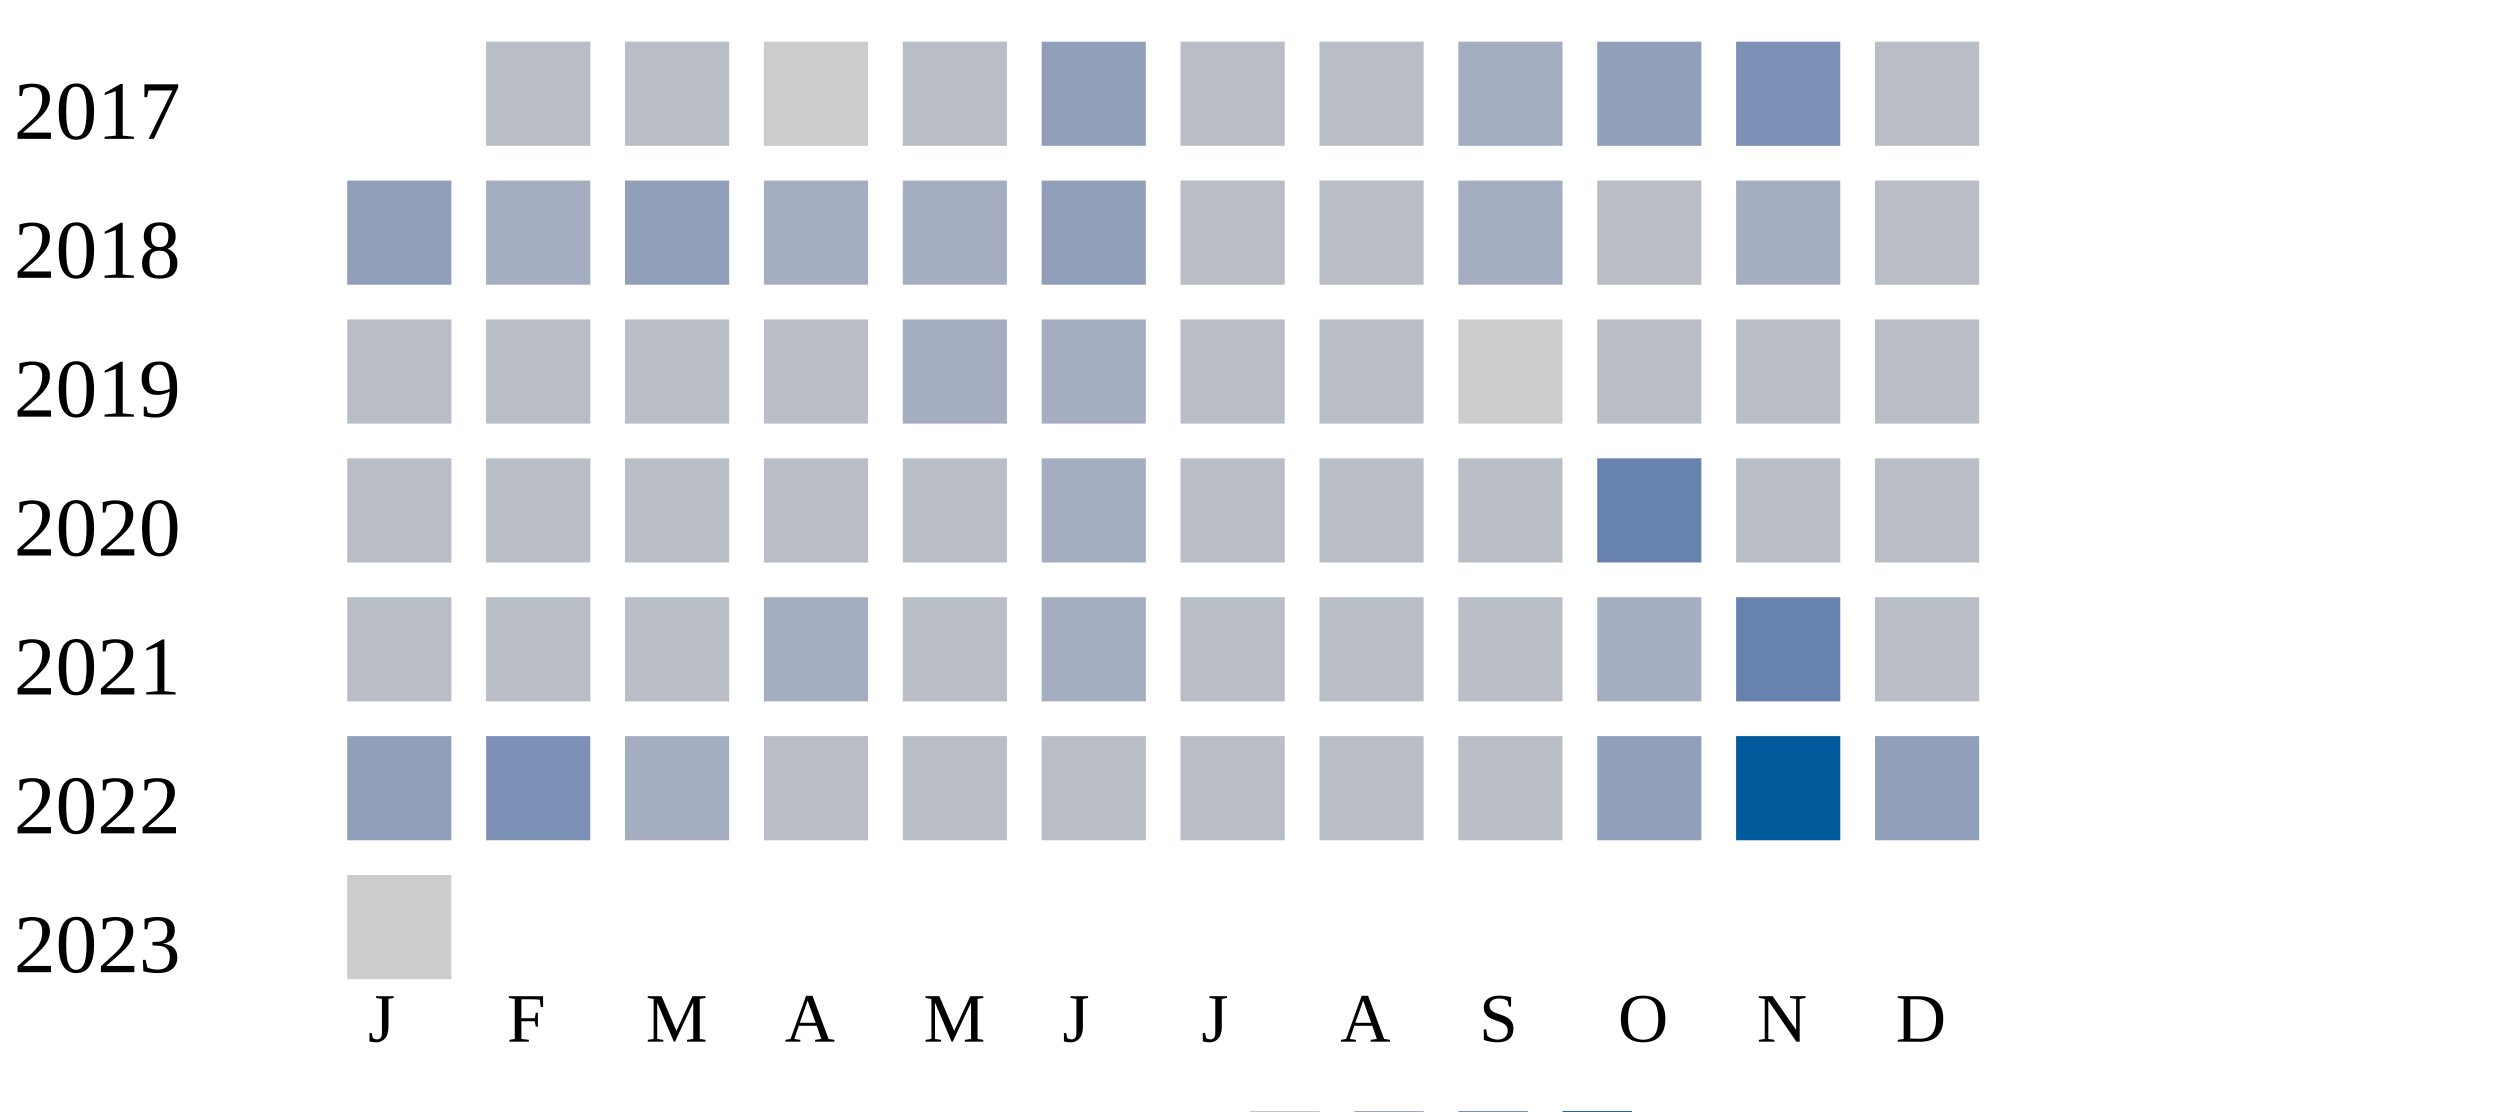
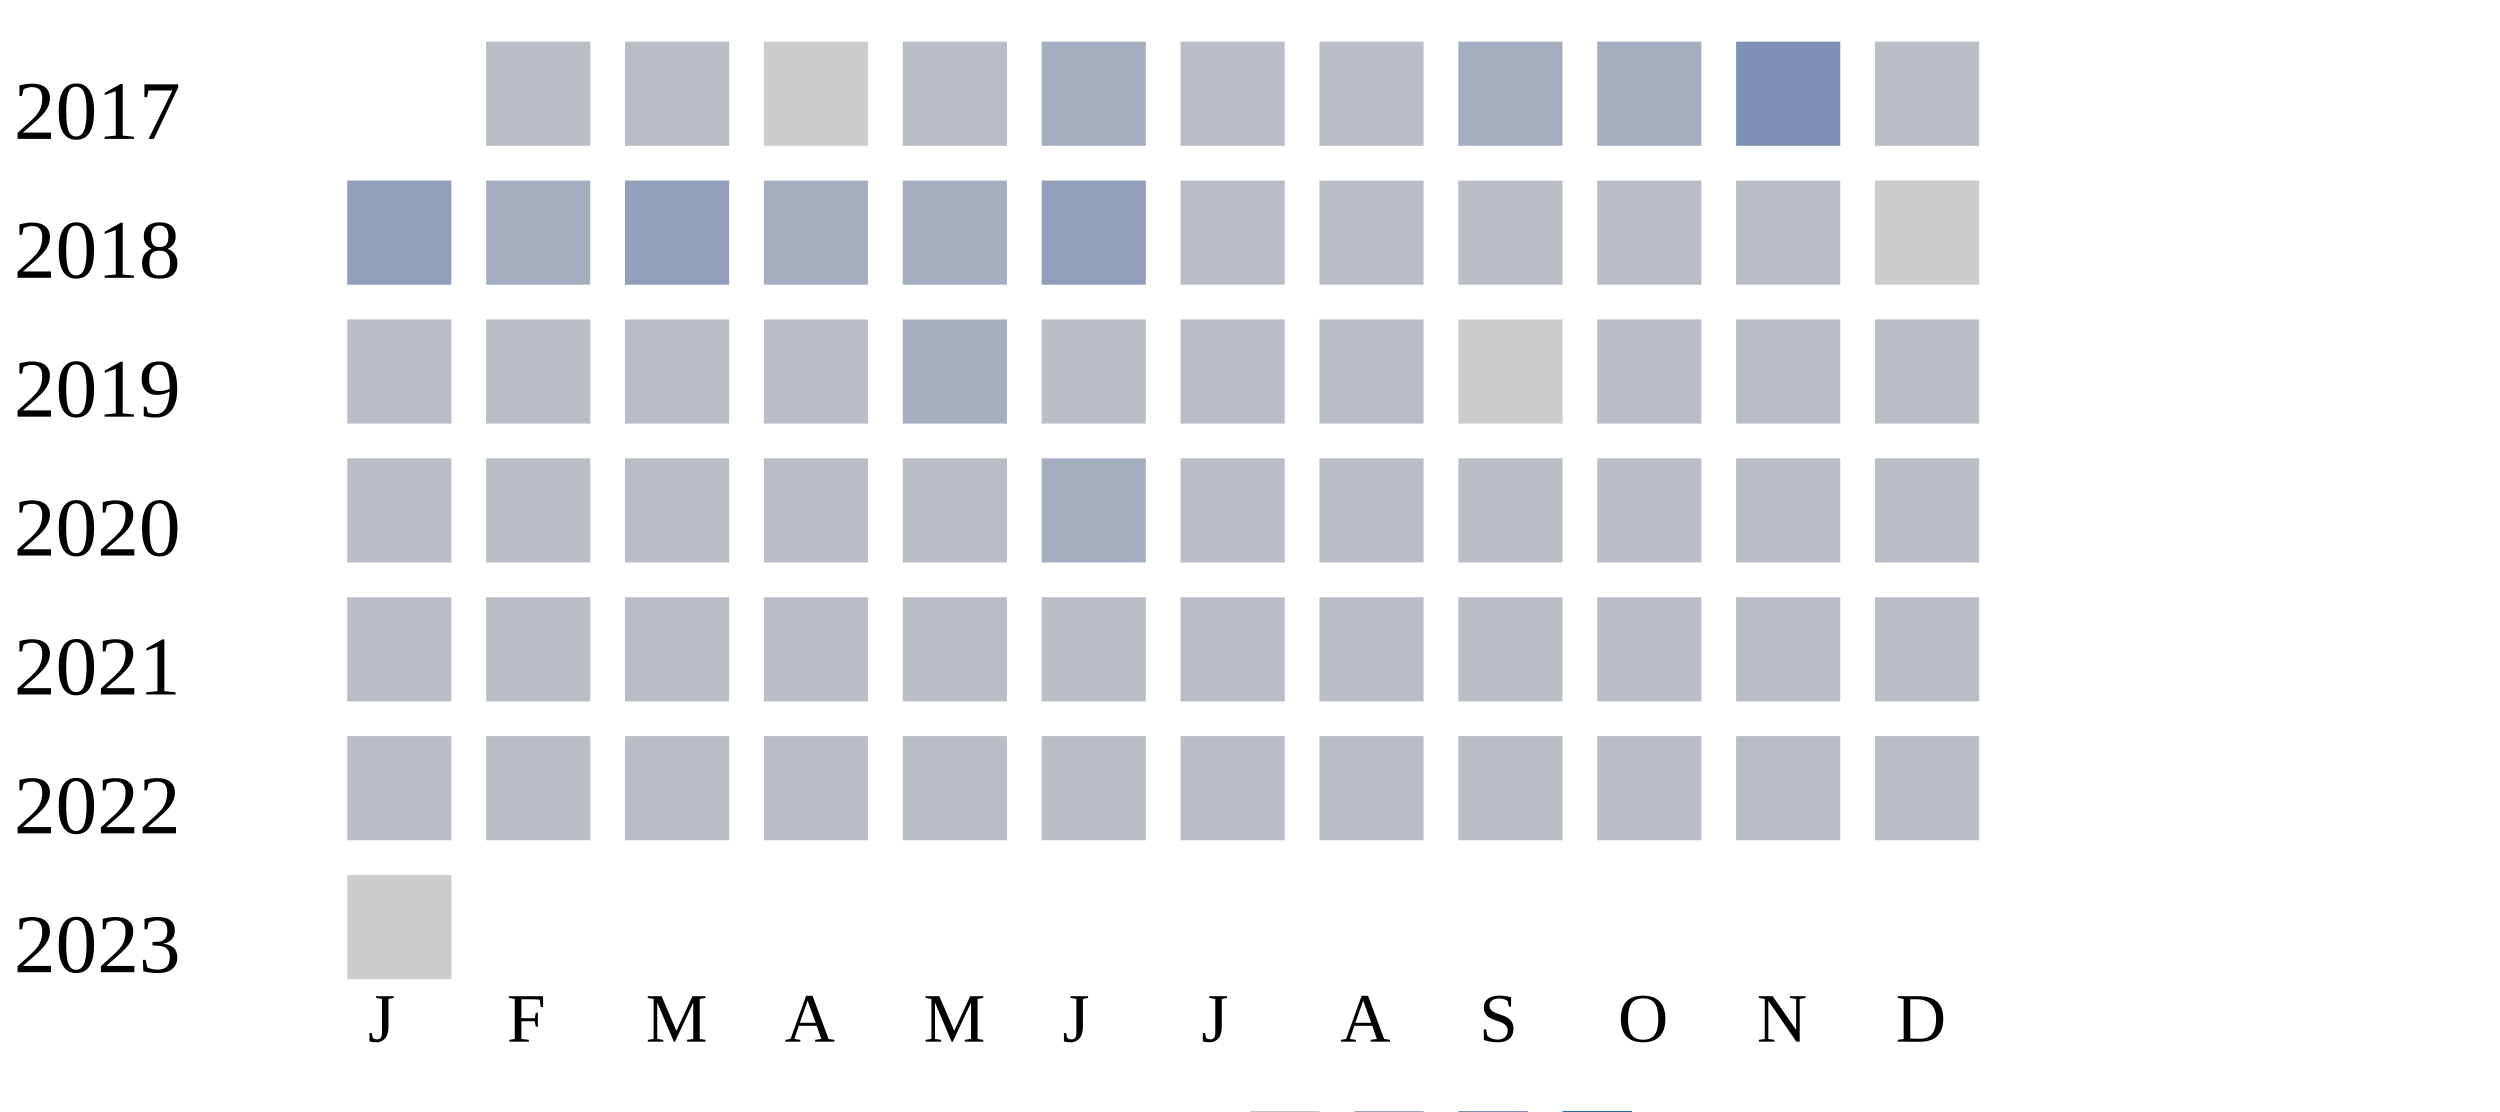
<svg xmlns="http://www.w3.org/2000/svg" width="360" height="160">
  <g transform="translate(0 0)">
    <text x="2" y="20">2017</text>
    <rect x="70" y="6" width="15" height="15" fill="#b9bdc6" />
    <rect x="90" y="6" width="15" height="15" fill="#b9bdc6" />
    <rect x="110" y="6" width="15" height="15" fill="#cccccc" />
    <rect x="130" y="6" width="15" height="15" fill="#b9bdc6" />
-     <rect x="150" y="6" width="15" height="15" fill="#919fba" />
+     <rect x="150" y="6" width="15" height="15" fill="#a5aec0" />
    <rect x="170" y="6" width="15" height="15" fill="#b9bdc6" />
    <rect x="190" y="6" width="15" height="15" fill="#b9bdc6" />
    <rect x="210" y="6" width="15" height="15" fill="#a5aec0" />
-     <rect x="230" y="6" width="15" height="15" fill="#919fba" />
+     <rect x="230" y="6" width="15" height="15" fill="#a5aec0" />
    <rect x="250" y="6" width="15" height="15" fill="#7d90b5" />
    <rect x="270" y="6" width="15" height="15" fill="#b9bdc6" />
  </g>
  <g transform="translate(0 20)">
    <text x="2" y="20">2018</text>
    <rect x="50" y="6" width="15" height="15" fill="#919fba" />
    <rect x="70" y="6" width="15" height="15" fill="#a5aec0" />
    <rect x="90" y="6" width="15" height="15" fill="#919fba" />
    <rect x="110" y="6" width="15" height="15" fill="#a5aec0" />
    <rect x="130" y="6" width="15" height="15" fill="#a5aec0" />
    <rect x="150" y="6" width="15" height="15" fill="#919fba" />
    <rect x="170" y="6" width="15" height="15" fill="#b9bdc6" />
    <rect x="190" y="6" width="15" height="15" fill="#b9bdc6" />
-     <rect x="210" y="6" width="15" height="15" fill="#a5aec0" />
+     <rect x="210" y="6" width="15" height="15" fill="#b9bdc6" />
    <rect x="230" y="6" width="15" height="15" fill="#b9bdc6" />
-     <rect x="250" y="6" width="15" height="15" fill="#a5aec0" />
-     <rect x="270" y="6" width="15" height="15" fill="#b9bdc6" />
+     <rect x="250" y="6" width="15" height="15" fill="#b9bdc6" />
+     <rect x="270" y="6" width="15" height="15" fill="#cccccc" />
  </g>
  <g transform="translate(0 40)">
    <text x="2" y="20">2019</text>
    <rect x="50" y="6" width="15" height="15" fill="#b9bdc6" />
    <rect x="70" y="6" width="15" height="15" fill="#b9bdc6" />
    <rect x="90" y="6" width="15" height="15" fill="#b9bdc6" />
    <rect x="110" y="6" width="15" height="15" fill="#b9bdc6" />
    <rect x="130" y="6" width="15" height="15" fill="#a5aec0" />
-     <rect x="150" y="6" width="15" height="15" fill="#a5aec0" />
+     <rect x="150" y="6" width="15" height="15" fill="#b9bdc6" />
    <rect x="170" y="6" width="15" height="15" fill="#b9bdc6" />
    <rect x="190" y="6" width="15" height="15" fill="#b9bdc6" />
    <rect x="210" y="6" width="15" height="15" fill="#cccccc" />
    <rect x="230" y="6" width="15" height="15" fill="#b9bdc6" />
    <rect x="250" y="6" width="15" height="15" fill="#b9bdc6" />
    <rect x="270" y="6" width="15" height="15" fill="#b9bdc6" />
  </g>
  <g transform="translate(0 60)">
    <text x="2" y="20">2020</text>
    <rect x="50" y="6" width="15" height="15" fill="#b9bdc6" />
    <rect x="70" y="6" width="15" height="15" fill="#b9bdc6" />
    <rect x="90" y="6" width="15" height="15" fill="#b9bdc6" />
    <rect x="110" y="6" width="15" height="15" fill="#b9bdc6" />
    <rect x="130" y="6" width="15" height="15" fill="#b9bdc6" />
    <rect x="150" y="6" width="15" height="15" fill="#a5aec0" />
    <rect x="170" y="6" width="15" height="15" fill="#b9bdc6" />
    <rect x="190" y="6" width="15" height="15" fill="#b9bdc6" />
    <rect x="210" y="6" width="15" height="15" fill="#b9bdc6" />
-     <rect x="230" y="6" width="15" height="15" fill="#6882ae" />
+     <rect x="230" y="6" width="15" height="15" fill="#b9bdc6" />
    <rect x="250" y="6" width="15" height="15" fill="#b9bdc6" />
    <rect x="270" y="6" width="15" height="15" fill="#b9bdc6" />
  </g>
  <g transform="translate(0 80)">
    <text x="2" y="20">2021</text>
    <rect x="50" y="6" width="15" height="15" fill="#b9bdc6" />
    <rect x="70" y="6" width="15" height="15" fill="#b9bdc6" />
    <rect x="90" y="6" width="15" height="15" fill="#b9bdc6" />
-     <rect x="110" y="6" width="15" height="15" fill="#a5aec0" />
-     <rect x="130" y="6" width="15" height="15" fill="#b9bdc6" />
-     <rect x="150" y="6" width="15" height="15" fill="#a5aec0" />
-     <rect x="170" y="6" width="15" height="15" fill="#b9bdc6" />
-     <rect x="190" y="6" width="15" height="15" fill="#b9bdc6" />
-     <rect x="210" y="6" width="15" height="15" fill="#b9bdc6" />
-     <rect x="230" y="6" width="15" height="15" fill="#a5aec0" />
-     <rect x="250" y="6" width="15" height="15" fill="#6882ae" />
-     <rect x="270" y="6" width="15" height="15" fill="#b9bdc6" />
-   </g>
-   <g transform="translate(0 100)">
-     <text x="2" y="20">2022</text>
-     <rect x="50" y="6" width="15" height="15" fill="#919fba" />
-     <rect x="70" y="6" width="15" height="15" fill="#7d90b5" />
-     <rect x="90" y="6" width="15" height="15" fill="#a5aec0" />
    <rect x="110" y="6" width="15" height="15" fill="#b9bdc6" />
    <rect x="130" y="6" width="15" height="15" fill="#b9bdc6" />
    <rect x="150" y="6" width="15" height="15" fill="#b9bdc6" />
    <rect x="170" y="6" width="15" height="15" fill="#b9bdc6" />
    <rect x="190" y="6" width="15" height="15" fill="#b9bdc6" />
    <rect x="210" y="6" width="15" height="15" fill="#b9bdc6" />
-     <rect x="230" y="6" width="15" height="15" fill="#919fba" />
-     <rect x="250" y="6" width="15" height="15" fill="#005a9c" />
-     <rect x="270" y="6" width="15" height="15" fill="#919fba" />
+     <rect x="230" y="6" width="15" height="15" fill="#b9bdc6" />
+     <rect x="250" y="6" width="15" height="15" fill="#b9bdc6" />
+     <rect x="270" y="6" width="15" height="15" fill="#b9bdc6" />
+   </g>
+   <g transform="translate(0 100)">
+     <text x="2" y="20">2022</text>
+     <rect x="50" y="6" width="15" height="15" fill="#b9bdc6" />
+     <rect x="70" y="6" width="15" height="15" fill="#b9bdc6" />
+     <rect x="90" y="6" width="15" height="15" fill="#b9bdc6" />
+     <rect x="110" y="6" width="15" height="15" fill="#b9bdc6" />
+     <rect x="130" y="6" width="15" height="15" fill="#b9bdc6" />
+     <rect x="150" y="6" width="15" height="15" fill="#b9bdc6" />
+     <rect x="170" y="6" width="15" height="15" fill="#b9bdc6" />
+     <rect x="190" y="6" width="15" height="15" fill="#b9bdc6" />
+     <rect x="210" y="6" width="15" height="15" fill="#b9bdc6" />
+     <rect x="230" y="6" width="15" height="15" fill="#b9bdc6" />
+     <rect x="250" y="6" width="15" height="15" fill="#b9bdc6" />
+     <rect x="270" y="6" width="15" height="15" fill="#b9bdc6" />
  </g>
  <g transform="translate(0 120)">
    <text x="2" y="20">2023</text>
    <rect x="50" y="6" width="15" height="15" fill="#cccccc" />
  </g>
  <text style="font-size: 10px; text-align: center" x="53" y="150">J</text>
  <text style="font-size: 10px; text-align: center" x="73" y="150">F</text>
  <text style="font-size: 10px; text-align: center" x="93" y="150">M</text>
  <text style="font-size: 10px; text-align: center" x="113" y="150">A</text>
  <text style="font-size: 10px; text-align: center" x="133" y="150">M</text>
  <text style="font-size: 10px; text-align: center" x="153" y="150">J</text>
  <text style="font-size: 10px; text-align: center" x="173" y="150">J</text>
  <text style="font-size: 10px; text-align: center" x="193" y="150">A</text>
  <text style="font-size: 10px; text-align: center" x="213" y="150">S</text>
  <text style="font-size: 10px; text-align: center" x="233" y="150">O</text>
  <text style="font-size: 10px; text-align: center" x="253" y="150">N</text>
  <text style="font-size: 10px; text-align: center" x="273" y="150">D</text>
  <text style="font-size: 10px;" x="155" y="169">Less</text>
  <rect fill="#b9bdc6" width="10" height="10" x="180" y="160" />
  <rect fill="#919fba" width="10" height="10" x="195" y="160" />
  <rect fill="#6882ae" width="10" height="10" x="210" y="160" />
  <rect fill="#005a9c" width="10" height="10" x="225" y="160" />
  <text x="240" y="169" style="font-size: 10px;">More</text>
</svg>
